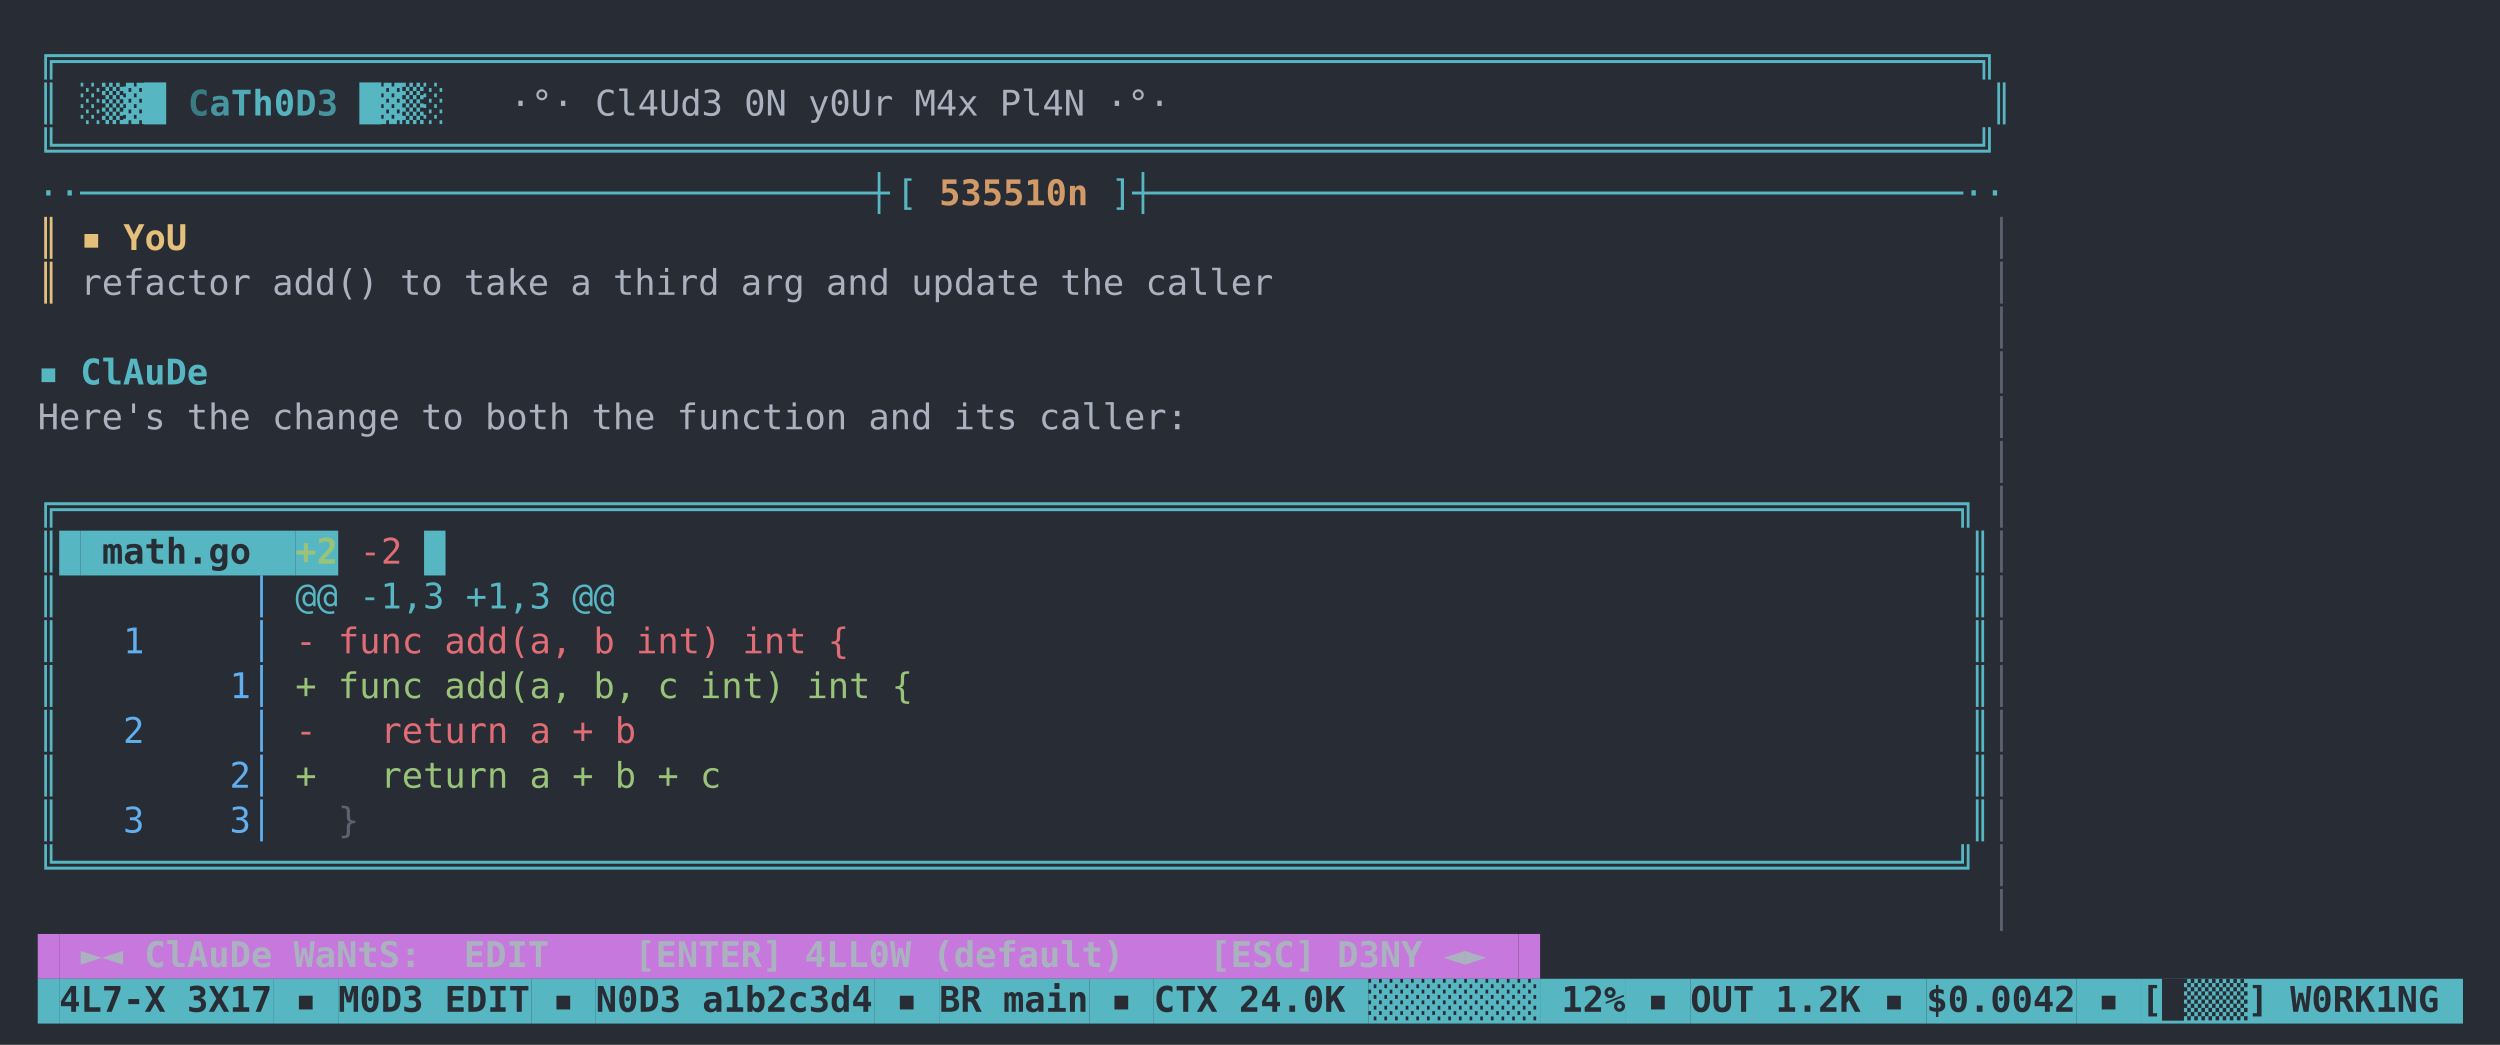
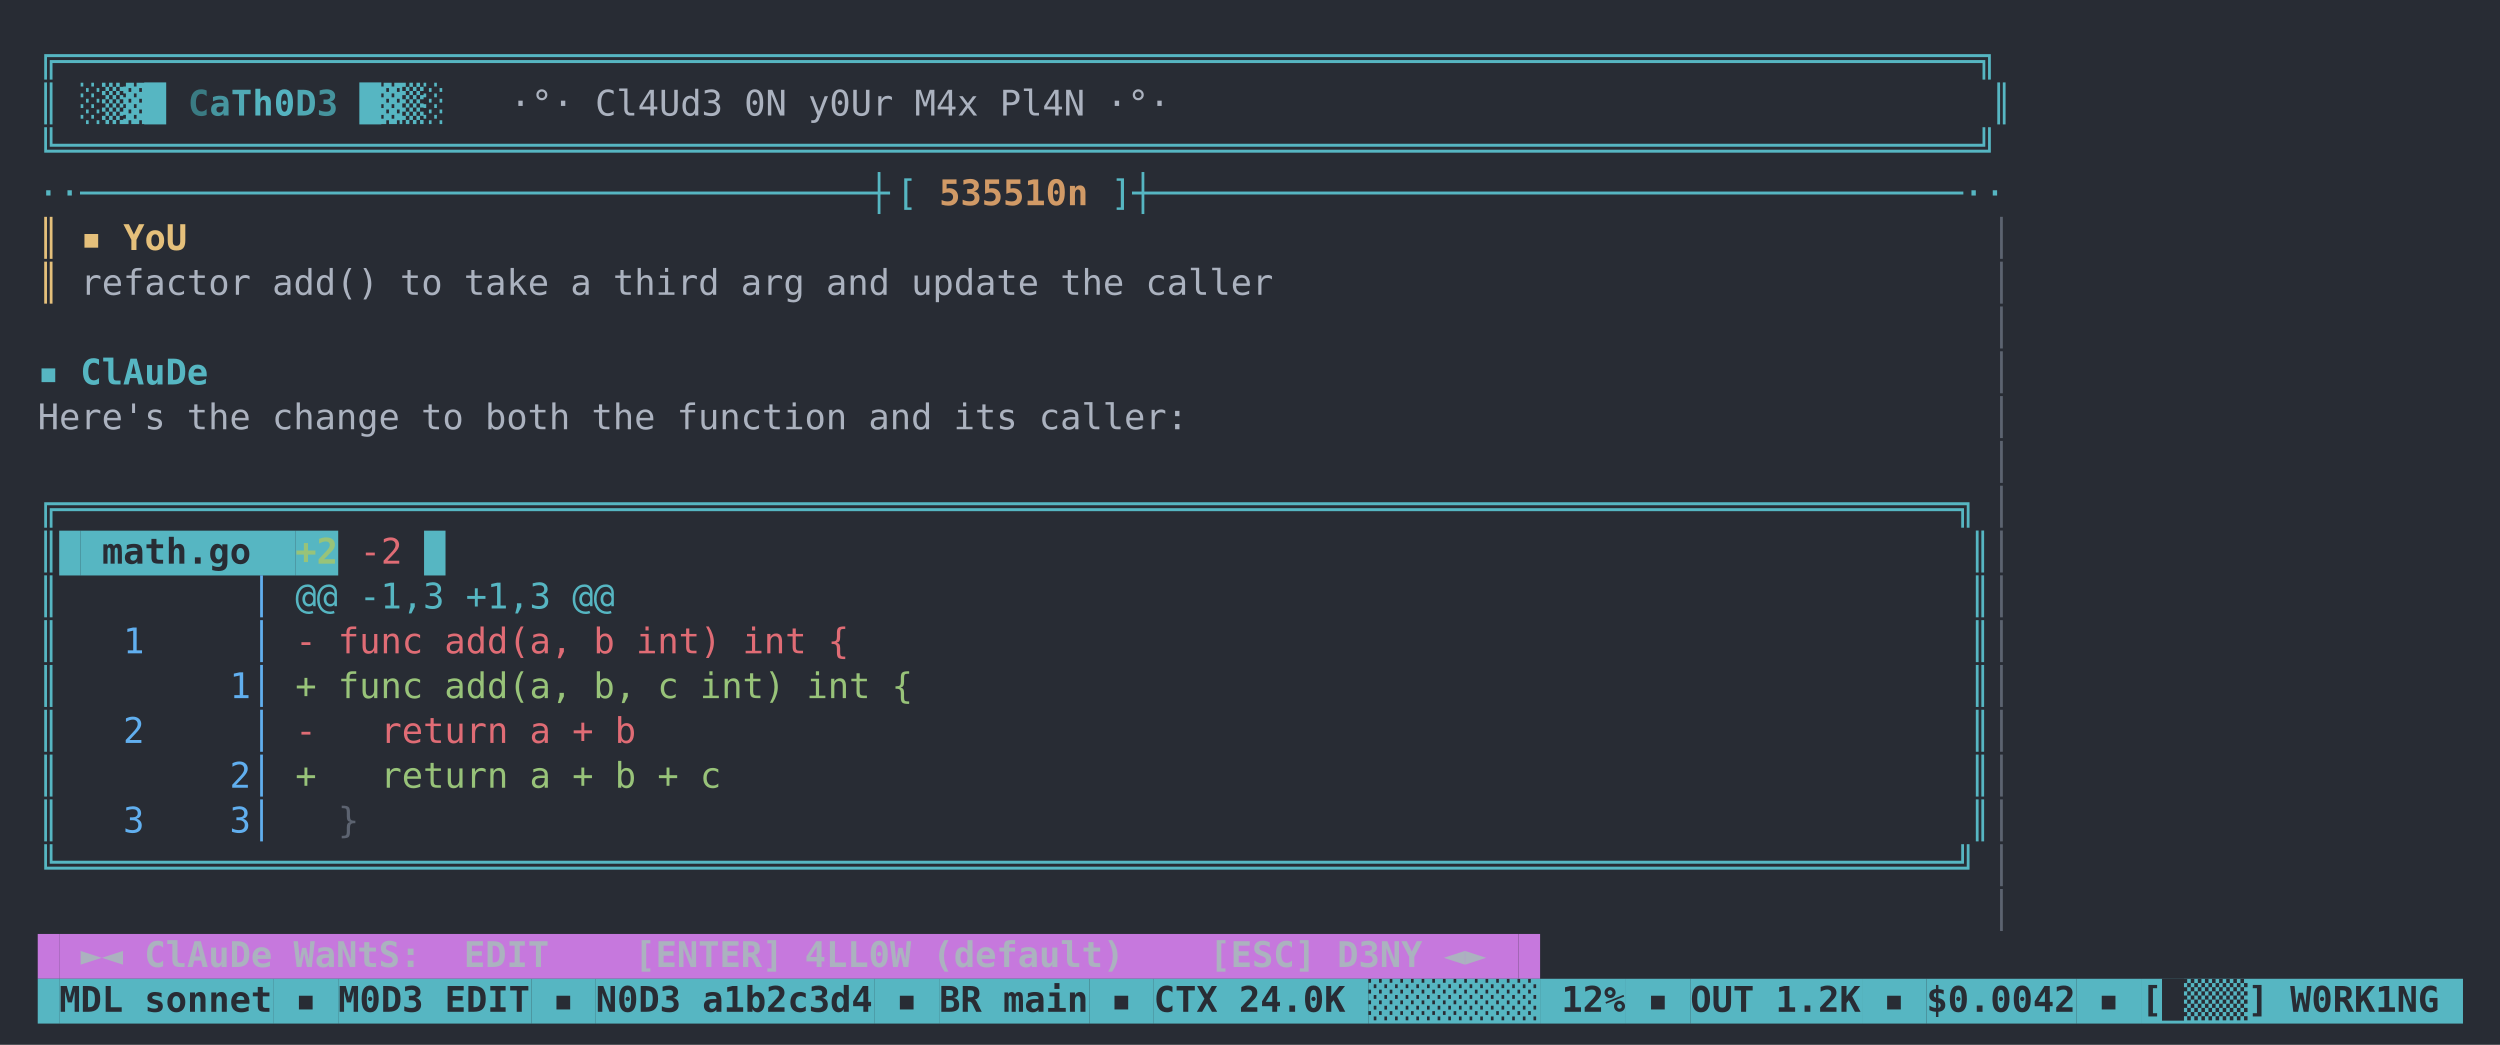
<svg xmlns="http://www.w3.org/2000/svg" width="1060" height="443" viewBox="0 0 1060 443">
  <rect width="1060" height="443" fill="#282c34" />
  <text x="16.0" y="30.0" font-family="ui-monospace,'DejaVu Sans Mono',Menlo,Consolas,monospace" font-size="15" xml:space="preserve">
    <tspan x="16.0" fill="#56b6c2" font-weight="400">╔══════════════════════════════════════════════════════════════════════════════════════════╗</tspan>
  </text>
  <text x="16.0" y="49.0" font-family="ui-monospace,'DejaVu Sans Mono',Menlo,Consolas,monospace" font-size="15" xml:space="preserve">
    <tspan x="16.0" fill="#56b6c2" font-weight="400">║</tspan>
    <tspan x="34.2" fill="#56b6c2" font-weight="400">░▒▓█</tspan>
    <tspan x="79.7" fill="#3a7b83" font-weight="700">C</tspan>
    <tspan x="88.8" fill="#46959f" font-weight="700">a</tspan>
    <tspan x="97.9" fill="#50a9b5" font-weight="700">T</tspan>
    <tspan x="107.0" fill="#55b5c1" font-weight="700">h</tspan>
    <tspan x="116.1" fill="#55b3c0" font-weight="700">0</tspan>
    <tspan x="125.2" fill="#4fa8b3" font-weight="700">D</tspan>
    <tspan x="134.3" fill="#45939d" font-weight="700">3</tspan>
    <tspan x="152.5" fill="#56b6c2" font-weight="400">█▓▒░</tspan>
    <tspan x="216.2" fill="#abb2bf" font-weight="400">·°· Cl4Ud3 0N y0Ur M4x Pl4N ·°·</tspan>
    <tspan x="844.1" fill="#56b6c2" font-weight="400">║</tspan>
  </text>
  <text x="16.0" y="68.0" font-family="ui-monospace,'DejaVu Sans Mono',Menlo,Consolas,monospace" font-size="15" xml:space="preserve">
    <tspan x="16.0" fill="#56b6c2" font-weight="400">╚══════════════════════════════════════════════════════════════════════════════════════════╝</tspan>
  </text>
  <text x="16.0" y="87.0" font-family="ui-monospace,'DejaVu Sans Mono',Menlo,Consolas,monospace" font-size="15" xml:space="preserve">
    <tspan x="16.0" fill="#56b6c2" font-weight="400">··─────────────────────────────────────┼</tspan>
    <tspan x="380.0" fill="#56b6c2" font-weight="400">[ </tspan>
    <tspan x="398.2" fill="#d19a66" font-weight="700">535510n</tspan>
    <tspan x="461.9" fill="#56b6c2" font-weight="400"> ]</tspan>
    <tspan x="480.1" fill="#56b6c2" font-weight="400">┼──────────────────────────────────────··</tspan>
  </text>
  <text x="16.0" y="106.0" font-family="ui-monospace,'DejaVu Sans Mono',Menlo,Consolas,monospace" font-size="15" xml:space="preserve">
    <tspan x="16.0" fill="#e5c07b" font-weight="400">║</tspan>
    <tspan x="34.2" fill="#e5c07b" font-weight="700">▪ YoU</tspan>
    <tspan x="844.1" fill="#5c6370" font-weight="400">│</tspan>
  </text>
  <text x="16.0" y="125.0" font-family="ui-monospace,'DejaVu Sans Mono',Menlo,Consolas,monospace" font-size="15" xml:space="preserve">
    <tspan x="16.0" fill="#e5c07b" font-weight="400">║</tspan>
    <tspan x="25.1" fill="#abb2bf" font-weight="400"> refactor add() to take a third arg and update the caller                                 </tspan>
    <tspan x="844.1" fill="#5c6370" font-weight="400">│</tspan>
  </text>
  <text x="16.0" y="144.0" font-family="ui-monospace,'DejaVu Sans Mono',Menlo,Consolas,monospace" font-size="15" xml:space="preserve">
    <tspan x="844.1" fill="#5c6370" font-weight="400">│</tspan>
  </text>
  <text x="16.0" y="163.0" font-family="ui-monospace,'DejaVu Sans Mono',Menlo,Consolas,monospace" font-size="15" xml:space="preserve">
    <tspan x="16.0" fill="#56b6c2" font-weight="700">▪ ClAuDe</tspan>
    <tspan x="844.1" fill="#5c6370" font-weight="400">│</tspan>
  </text>
  <text x="16.0" y="182.0" font-family="ui-monospace,'DejaVu Sans Mono',Menlo,Consolas,monospace" font-size="15" xml:space="preserve">
    <tspan x="16.0" fill="#abb2bf" font-weight="400">Here's the change to both the function and its caller:                                     </tspan>
    <tspan x="844.1" fill="#5c6370" font-weight="400">│</tspan>
  </text>
  <text x="16.0" y="201.0" font-family="ui-monospace,'DejaVu Sans Mono',Menlo,Consolas,monospace" font-size="15" xml:space="preserve">
    <tspan x="844.1" fill="#5c6370" font-weight="400">│</tspan>
  </text>
  <text x="16.0" y="220.0" font-family="ui-monospace,'DejaVu Sans Mono',Menlo,Consolas,monospace" font-size="15" xml:space="preserve">
    <tspan x="16.0" fill="#56b6c2" font-weight="400">╔═════════════════════════════════════════════════════════════════════════════════════════╗</tspan>
    <tspan x="844.1" fill="#5c6370" font-weight="400">│</tspan>
  </text>
  <rect x="25.1" y="225.0" width="9.1" height="19.0" fill="#56b6c2" />
  <rect x="34.2" y="225.0" width="91.0" height="19.0" fill="#56b6c2" />
  <rect x="125.2" y="225.0" width="18.2" height="19.0" fill="#56b6c2" />
  <rect x="179.8" y="225.0" width="9.1" height="19.0" fill="#56b6c2" />
  <text x="16.0" y="239.0" font-family="ui-monospace,'DejaVu Sans Mono',Menlo,Consolas,monospace" font-size="15" xml:space="preserve">
    <tspan x="16.0" fill="#56b6c2" font-weight="400">║</tspan>
    <tspan x="34.2" fill="#282c34" font-weight="700"> math.go  </tspan>
    <tspan x="125.2" fill="#98c379" font-weight="700">+2</tspan>
    <tspan x="152.5" fill="#e06c75" font-weight="400">-2</tspan>
    <tspan x="835.0" fill="#56b6c2" font-weight="400">║</tspan>
    <tspan x="844.1" fill="#5c6370" font-weight="400">│</tspan>
  </text>
  <text x="16.0" y="258.0" font-family="ui-monospace,'DejaVu Sans Mono',Menlo,Consolas,monospace" font-size="15" xml:space="preserve">
    <tspan x="16.0" fill="#56b6c2" font-weight="400">║</tspan>
    <tspan x="25.1" fill="#61afef" font-weight="400">         │ </tspan>
    <tspan x="125.2" fill="#56b6c2" font-weight="400">@@ -1,3 +1,3 @@</tspan>
    <tspan x="835.0" fill="#56b6c2" font-weight="400">║</tspan>
    <tspan x="844.1" fill="#5c6370" font-weight="400">│</tspan>
  </text>
  <text x="16.0" y="277.0" font-family="ui-monospace,'DejaVu Sans Mono',Menlo,Consolas,monospace" font-size="15" xml:space="preserve">
    <tspan x="16.0" fill="#56b6c2" font-weight="400">║</tspan>
    <tspan x="25.1" fill="#61afef" font-weight="400">   1     │ </tspan>
    <tspan x="125.2" fill="#e06c75" font-weight="400">- func add(a, b int) int {</tspan>
    <tspan x="835.0" fill="#56b6c2" font-weight="400">║</tspan>
    <tspan x="844.1" fill="#5c6370" font-weight="400">│</tspan>
  </text>
  <text x="16.0" y="296.0" font-family="ui-monospace,'DejaVu Sans Mono',Menlo,Consolas,monospace" font-size="15" xml:space="preserve">
    <tspan x="16.0" fill="#56b6c2" font-weight="400">║</tspan>
    <tspan x="25.1" fill="#61afef" font-weight="400">        1│ </tspan>
    <tspan x="125.2" fill="#98c379" font-weight="400">+ func add(a, b, c int) int {</tspan>
    <tspan x="835.0" fill="#56b6c2" font-weight="400">║</tspan>
    <tspan x="844.1" fill="#5c6370" font-weight="400">│</tspan>
  </text>
  <text x="16.0" y="315.0" font-family="ui-monospace,'DejaVu Sans Mono',Menlo,Consolas,monospace" font-size="15" xml:space="preserve">
    <tspan x="16.0" fill="#56b6c2" font-weight="400">║</tspan>
    <tspan x="25.1" fill="#61afef" font-weight="400">   2     │ </tspan>
    <tspan x="125.2" fill="#e06c75" font-weight="400">-   return a + b</tspan>
    <tspan x="835.0" fill="#56b6c2" font-weight="400">║</tspan>
    <tspan x="844.1" fill="#5c6370" font-weight="400">│</tspan>
  </text>
  <text x="16.0" y="334.0" font-family="ui-monospace,'DejaVu Sans Mono',Menlo,Consolas,monospace" font-size="15" xml:space="preserve">
    <tspan x="16.0" fill="#56b6c2" font-weight="400">║</tspan>
    <tspan x="25.1" fill="#61afef" font-weight="400">        2│ </tspan>
    <tspan x="125.2" fill="#98c379" font-weight="400">+   return a + b + c</tspan>
    <tspan x="835.0" fill="#56b6c2" font-weight="400">║</tspan>
    <tspan x="844.1" fill="#5c6370" font-weight="400">│</tspan>
  </text>
  <text x="16.0" y="353.0" font-family="ui-monospace,'DejaVu Sans Mono',Menlo,Consolas,monospace" font-size="15" xml:space="preserve">
    <tspan x="16.0" fill="#56b6c2" font-weight="400">║</tspan>
    <tspan x="25.1" fill="#61afef" font-weight="400">   3    3│ </tspan>
    <tspan x="125.2" fill="#5c6370" font-weight="400">  }</tspan>
    <tspan x="835.0" fill="#56b6c2" font-weight="400">║</tspan>
    <tspan x="844.1" fill="#5c6370" font-weight="400">│</tspan>
  </text>
  <text x="16.0" y="372.0" font-family="ui-monospace,'DejaVu Sans Mono',Menlo,Consolas,monospace" font-size="15" xml:space="preserve">
    <tspan x="16.0" fill="#56b6c2" font-weight="400">╚═════════════════════════════════════════════════════════════════════════════════════════╝</tspan>
    <tspan x="844.1" fill="#5c6370" font-weight="400">│</tspan>
  </text>
  <text x="16.0" y="391.0" font-family="ui-monospace,'DejaVu Sans Mono',Menlo,Consolas,monospace" font-size="15" xml:space="preserve">
    <tspan x="844.1" fill="#5c6370" font-weight="400">│</tspan>
  </text>
  <rect x="16.0" y="396.0" width="9.1" height="19.0" fill="#c678dd" />
  <rect x="25.1" y="396.0" width="618.8" height="19.0" fill="#c678dd" />
  <rect x="643.9" y="396.0" width="9.1" height="19.0" fill="#c678dd" />
  <text x="16.0" y="410.0" font-family="ui-monospace,'DejaVu Sans Mono',Menlo,Consolas,monospace" font-size="15" xml:space="preserve">
    <tspan x="25.1" fill="#abb2bf" font-weight="700"> ►◄ ClAuDe WaNtS:  EDIT    [ENTER] 4LL0W (default)    [ESC] D3NY ◄► </tspan>
  </text>
  <rect x="16.0" y="415.0" width="9.1" height="19.0" fill="#56b6c2" />
  <rect x="25.1" y="415.0" width="91.0" height="19.0" fill="#56b6c2" />
  <rect x="116.1" y="415.0" width="27.3" height="19.0" fill="#56b6c2" />
  <rect x="143.4" y="415.0" width="81.9" height="19.0" fill="#56b6c2" />
  <rect x="225.3" y="415.0" width="27.3" height="19.0" fill="#56b6c2" />
  <rect x="252.6" y="415.0" width="118.3" height="19.0" fill="#56b6c2" />
  <rect x="370.9" y="415.0" width="27.3" height="19.0" fill="#56b6c2" />
  <rect x="398.2" y="415.0" width="63.7" height="19.0" fill="#56b6c2" />
  <rect x="461.9" y="415.0" width="27.3" height="19.0" fill="#56b6c2" />
  <rect x="489.2" y="415.0" width="91.0" height="19.0" fill="#56b6c2" />
  <rect x="580.2" y="415.0" width="72.8" height="19.0" fill="#56b6c2" />
  <rect x="653.0" y="415.0" width="36.4" height="19.0" fill="#56b6c2" />
  <rect x="689.4" y="415.0" width="27.3" height="19.0" fill="#56b6c2" />
  <rect x="716.7" y="415.0" width="72.8" height="19.0" fill="#56b6c2" />
  <rect x="789.5" y="415.0" width="27.3" height="19.0" fill="#56b6c2" />
  <rect x="816.8" y="415.0" width="63.7" height="19.0" fill="#56b6c2" />
  <rect x="880.5" y="415.0" width="27.3" height="19.0" fill="#56b6c2" />
  <rect x="907.8" y="415.0" width="136.5" height="19.0" fill="#56b6c2" />
  <text x="16.0" y="429.0" font-family="ui-monospace,'DejaVu Sans Mono',Menlo,Consolas,monospace" font-size="15" xml:space="preserve">
-     <tspan x="25.1" fill="#282c34" font-weight="700">4L7-X 3X17</tspan>
+     <tspan x="25.1" fill="#282c34" font-weight="700">MDL sonnet</tspan>
    <tspan x="116.1" fill="#282c34" font-weight="700"> ▪ </tspan>
    <tspan x="143.4" fill="#282c34" font-weight="700">M0D3 EDIT</tspan>
    <tspan x="225.3" fill="#282c34" font-weight="700"> ▪ </tspan>
    <tspan x="252.6" fill="#282c34" font-weight="700">N0D3 a1b2c3d4</tspan>
    <tspan x="370.9" fill="#282c34" font-weight="700"> ▪ </tspan>
    <tspan x="398.2" fill="#282c34" font-weight="700">BR main</tspan>
    <tspan x="461.9" fill="#282c34" font-weight="700"> ▪ </tspan>
    <tspan x="489.2" fill="#282c34" font-weight="700">CTX 24.0K </tspan>
    <tspan x="580.2" fill="#282c34" font-weight="700">░░░░░░░░</tspan>
    <tspan x="653.0" fill="#282c34" font-weight="700"> 12%</tspan>
    <tspan x="689.4" fill="#282c34" font-weight="700"> ▪ </tspan>
    <tspan x="716.7" fill="#282c34" font-weight="700">OUT 1.2K</tspan>
    <tspan x="789.5" fill="#282c34" font-weight="700"> ▪ </tspan>
    <tspan x="816.8" fill="#282c34" font-weight="700">$0.0042</tspan>
    <tspan x="880.5" fill="#282c34" font-weight="700"> ▪ </tspan>
    <tspan x="907.8" fill="#282c34" font-weight="700">[█▒▒▒] W0RK1NG </tspan>
  </text>
</svg>
